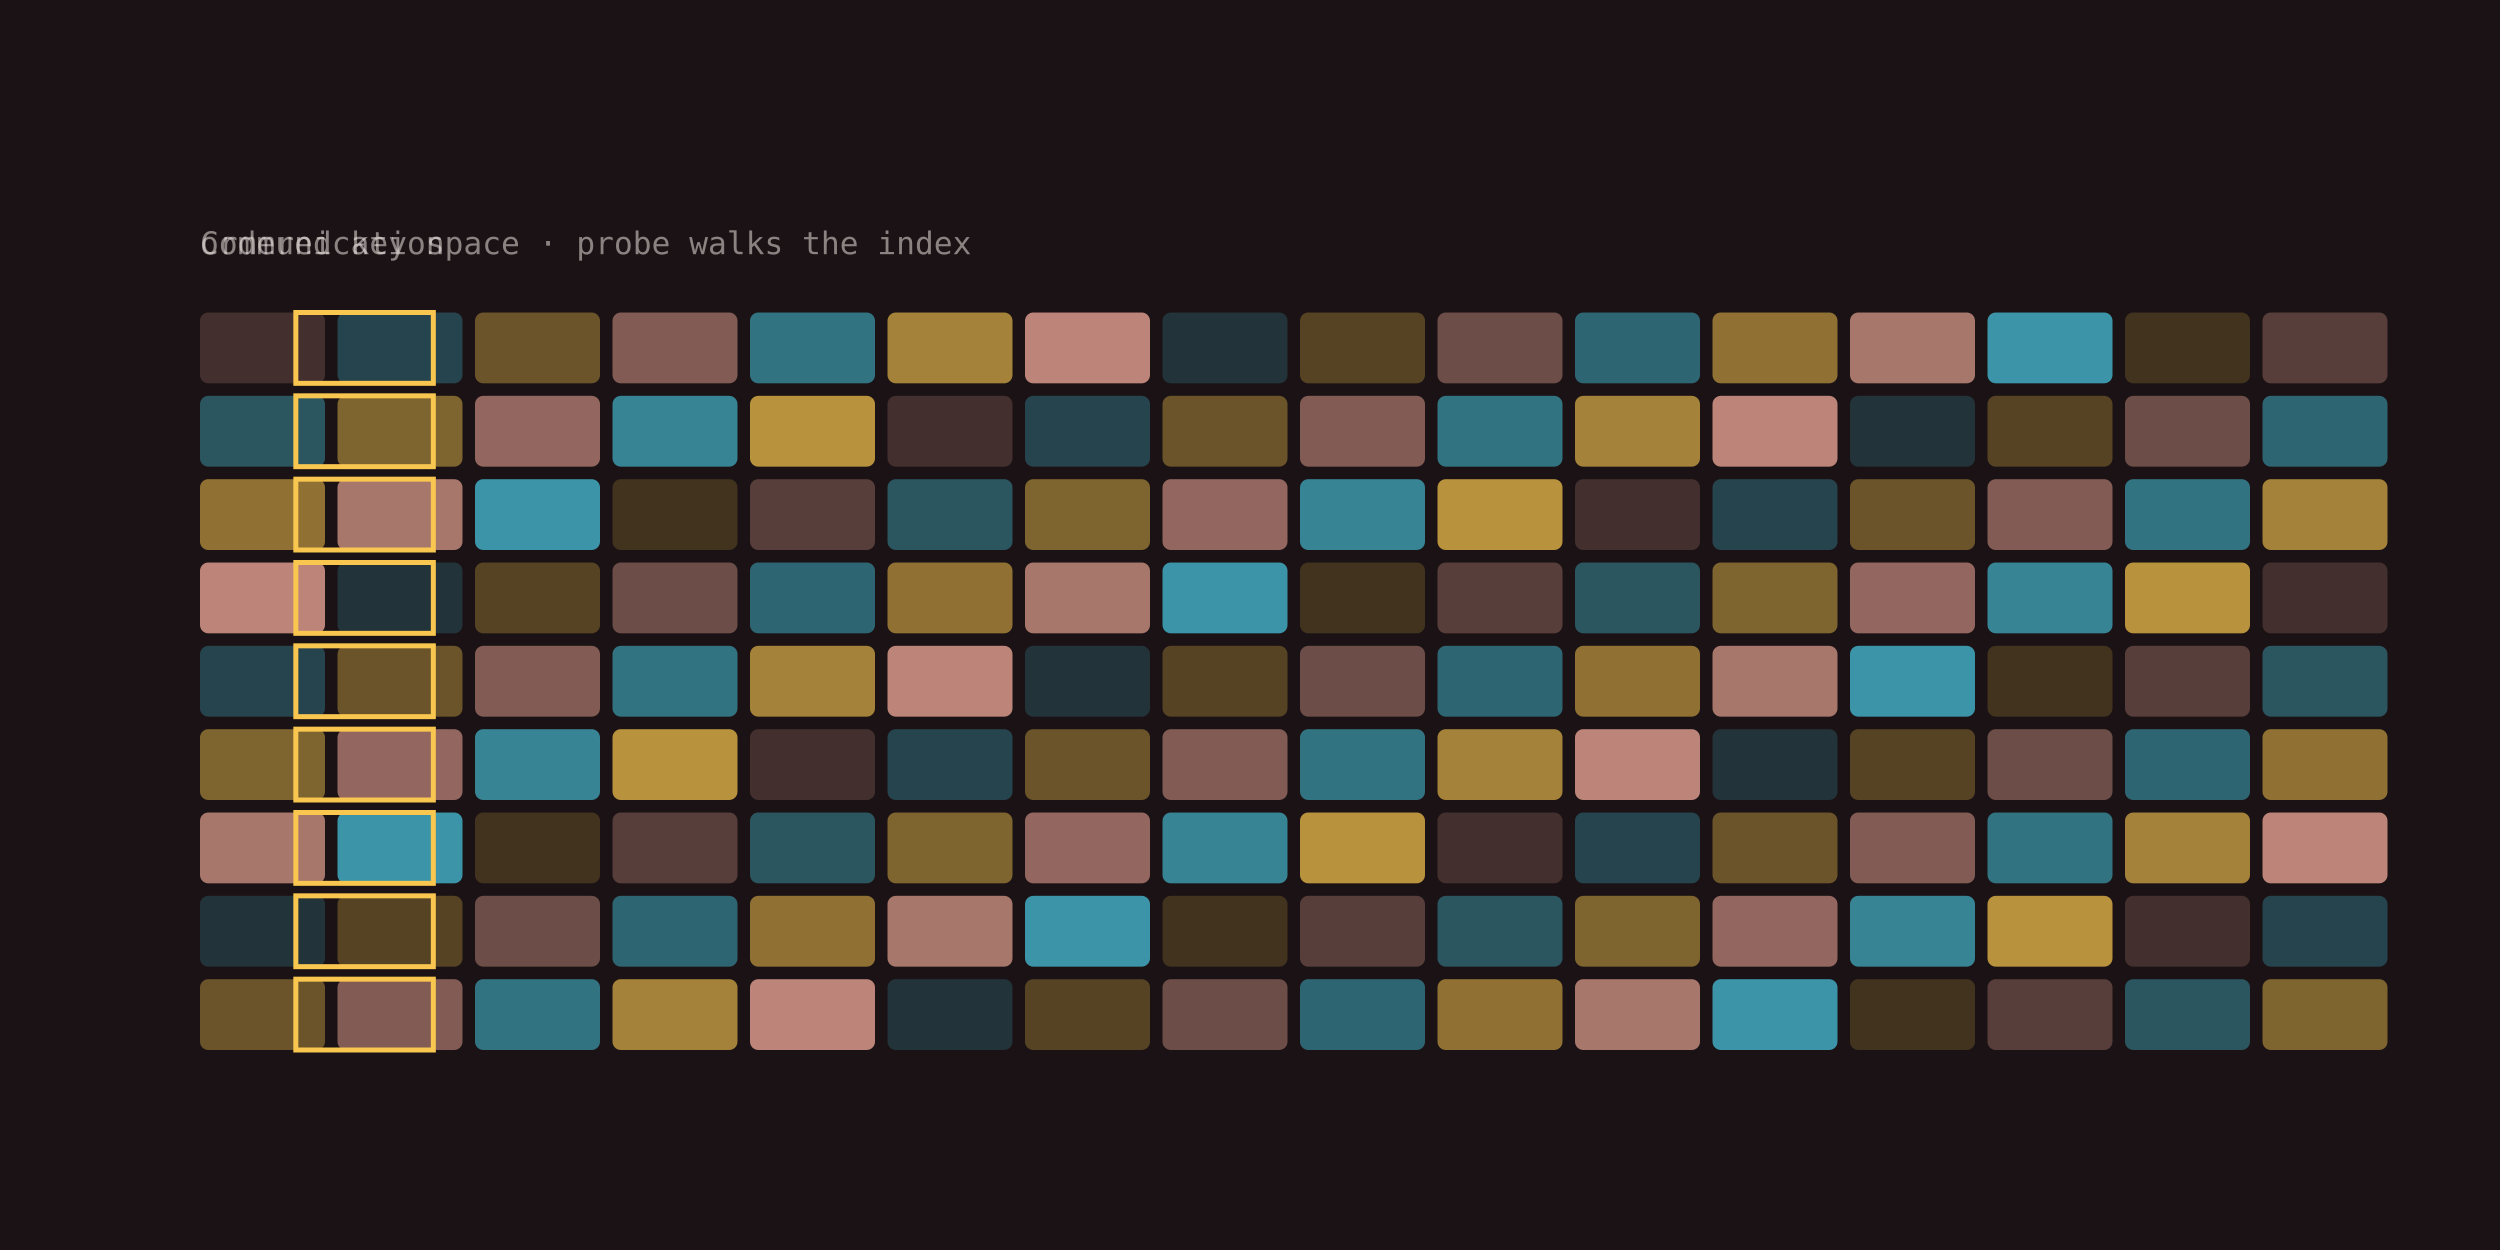
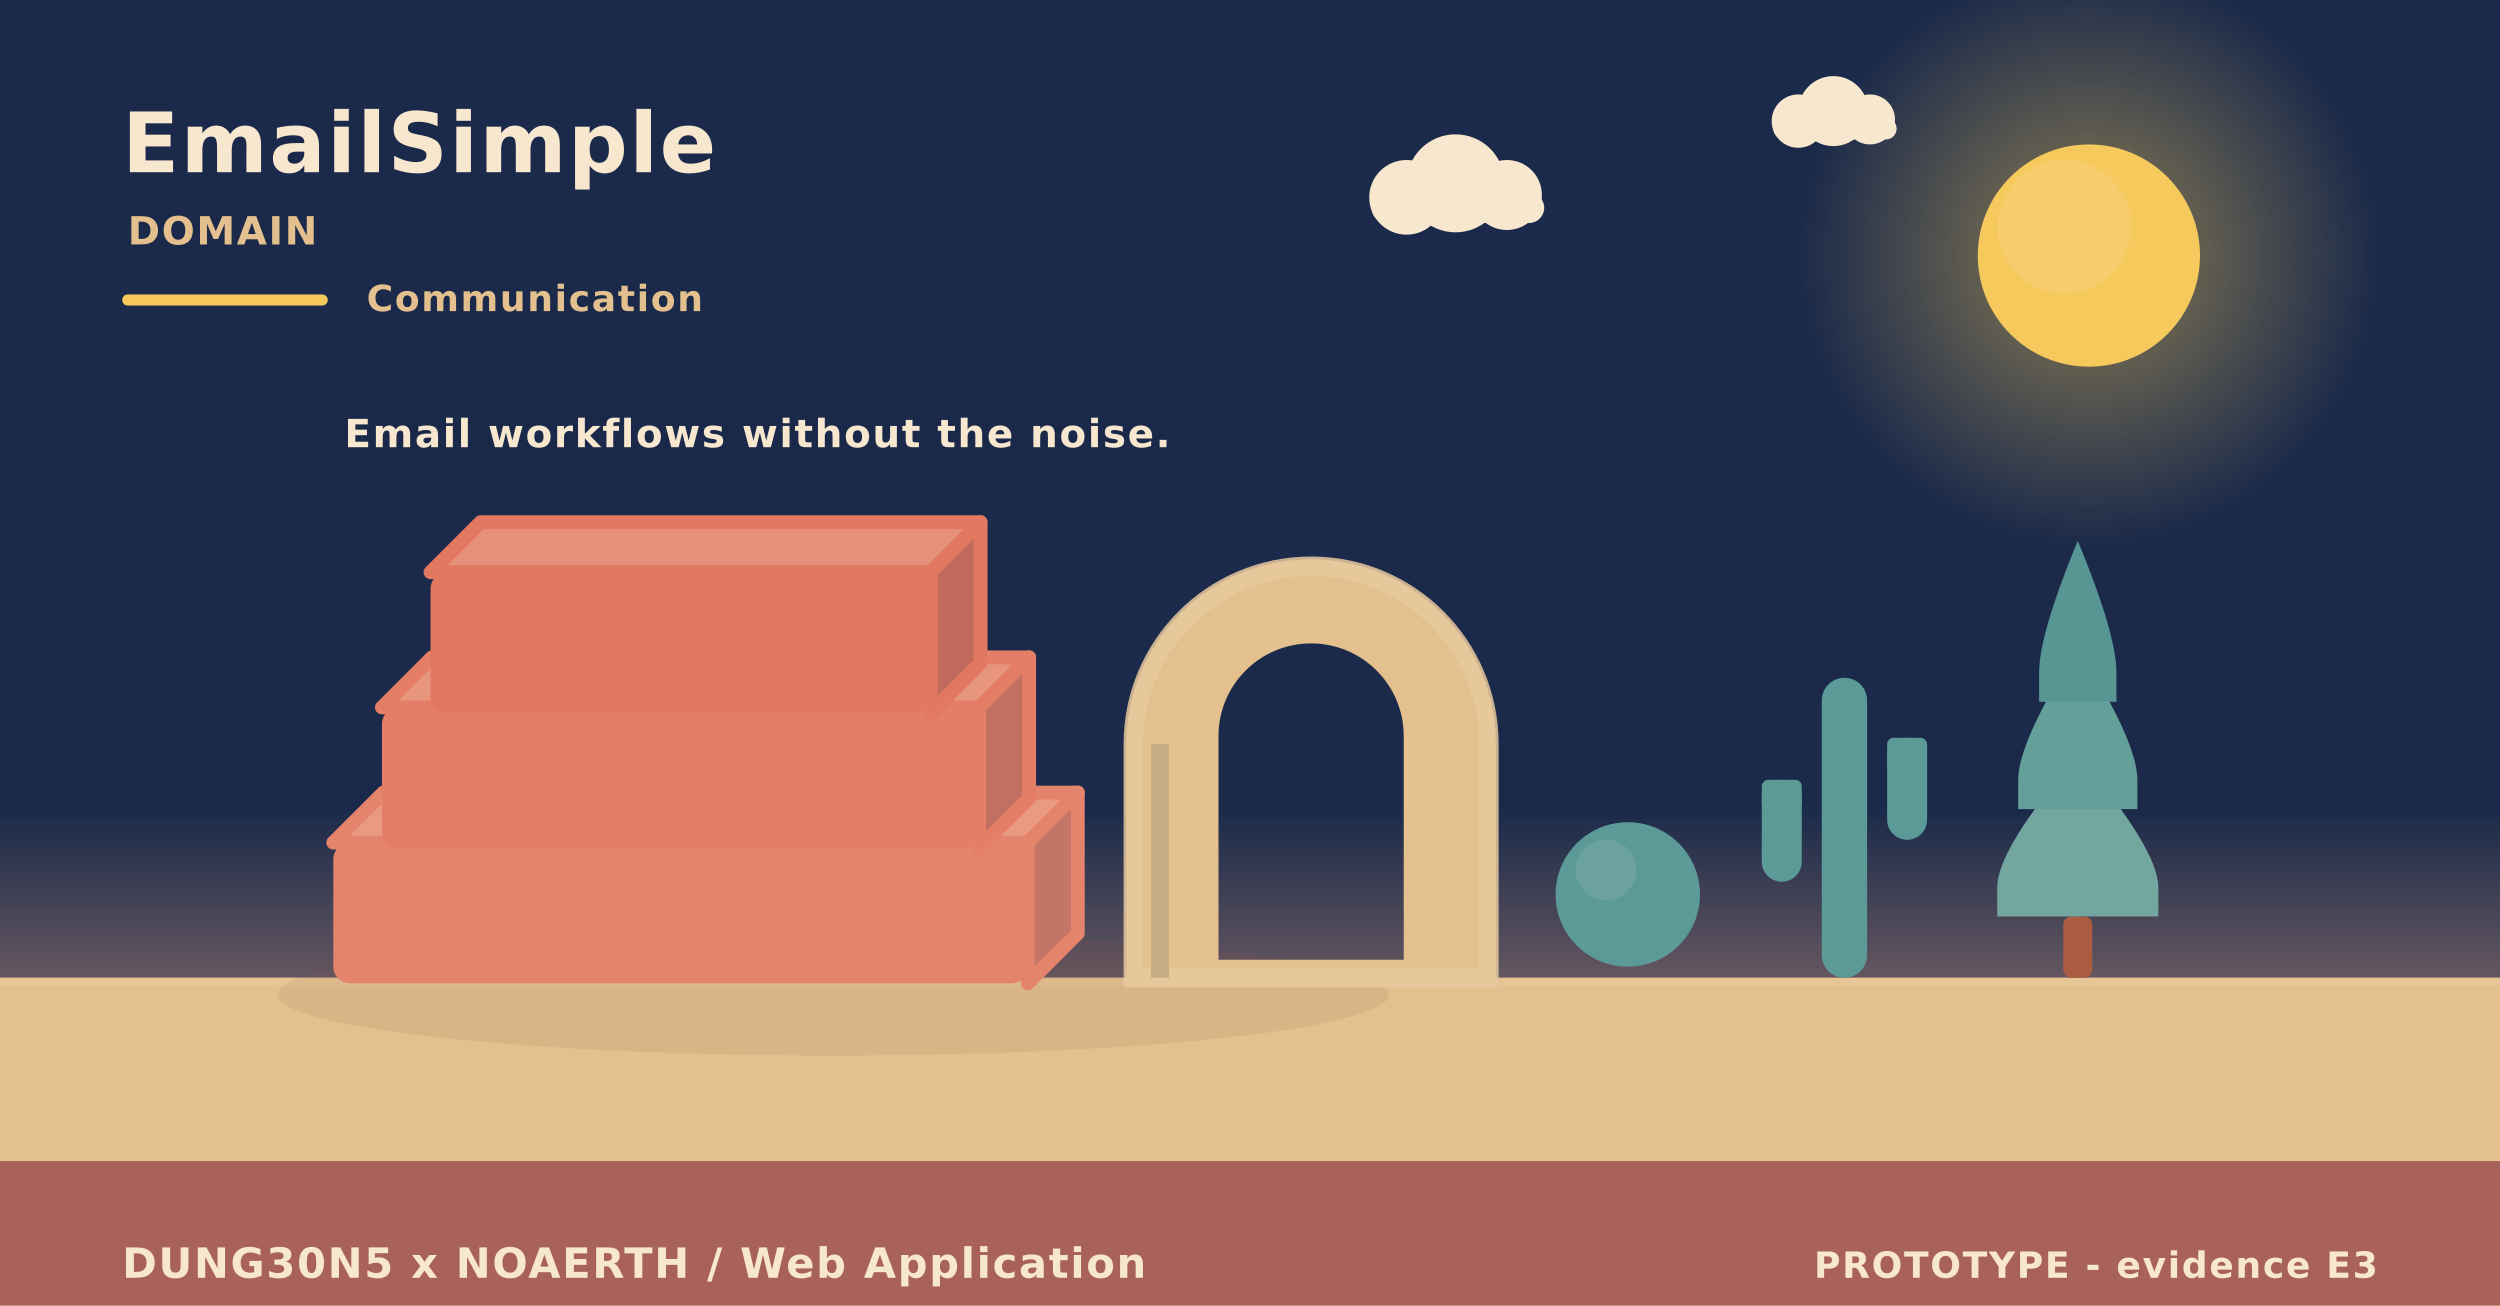
- <svg xmlns="http://www.w3.org/2000/svg" viewBox="0 0 1200 600" width="1200" height="600" role="img" aria-label="EmailSimple domain model">
-   <rect width="1200" height="600" fill="#1a1214" />
-   <defs>
-     <linearGradient id="gd" x1="0" y1="0" x2="1" y2="1">
-       <stop offset="0%" stop-color="#ffb4a2" />
-       <stop offset="100%" stop-color="#48cae4" />
-     </linearGradient>
-   </defs>
-   <rect x="96.00" y="150.00" width="60.00" height="34.00" rx="4.00" fill="#ffb4a2" opacity="0.18" />
-   <rect x="162.00" y="150.00" width="60.00" height="34.00" rx="4.00" fill="#48cae4" opacity="0.27" />
-   <rect x="228.00" y="150.00" width="60.00" height="34.00" rx="4.00" fill="#f9c74f" opacity="0.36" />
-   <rect x="294.00" y="150.00" width="60.00" height="34.00" rx="4.00" fill="#ffb4a2" opacity="0.45" />
-   <rect x="360.00" y="150.00" width="60.00" height="34.00" rx="4.00" fill="#48cae4" opacity="0.53" />
-   <rect x="426.00" y="150.00" width="60.00" height="34.00" rx="4.00" fill="#f9c74f" opacity="0.62" />
-   <rect x="492.00" y="150.00" width="60.00" height="34.00" rx="4.00" fill="#ffb4a2" opacity="0.71" />
-   <rect x="558.00" y="150.00" width="60.00" height="34.00" rx="4.00" fill="#48cae4" opacity="0.18" />
-   <rect x="624.00" y="150.00" width="60.00" height="34.00" rx="4.00" fill="#f9c74f" opacity="0.27" />
-   <rect x="690.00" y="150.00" width="60.00" height="34.00" rx="4.00" fill="#ffb4a2" opacity="0.36" />
-   <rect x="756.00" y="150.00" width="60.00" height="34.00" rx="4.00" fill="#48cae4" opacity="0.45" />
-   <rect x="822.00" y="150.00" width="60.00" height="34.00" rx="4.00" fill="#f9c74f" opacity="0.53" />
-   <rect x="888.00" y="150.00" width="60.00" height="34.00" rx="4.00" fill="#ffb4a2" opacity="0.62" />
-   <rect x="954.00" y="150.00" width="60.00" height="34.00" rx="4.00" fill="#48cae4" opacity="0.71" />
-   <rect x="1020.00" y="150.00" width="60.00" height="34.00" rx="4.00" fill="#f9c74f" opacity="0.18" />
-   <rect x="1086.00" y="150.00" width="60.00" height="34.00" rx="4.00" fill="#ffb4a2" opacity="0.27" />
-   <rect x="96.00" y="190.00" width="60.00" height="34.00" rx="4.00" fill="#48cae4" opacity="0.36" />
-   <rect x="162.00" y="190.00" width="60.00" height="34.00" rx="4.00" fill="#f9c74f" opacity="0.45" />
-   <rect x="228.00" y="190.00" width="60.00" height="34.00" rx="4.00" fill="#ffb4a2" opacity="0.53" />
-   <rect x="294.00" y="190.00" width="60.00" height="34.00" rx="4.00" fill="#48cae4" opacity="0.62" />
-   <rect x="360.00" y="190.00" width="60.00" height="34.00" rx="4.00" fill="#f9c74f" opacity="0.71" />
-   <rect x="426.00" y="190.00" width="60.00" height="34.00" rx="4.00" fill="#ffb4a2" opacity="0.18" />
-   <rect x="492.00" y="190.00" width="60.00" height="34.00" rx="4.00" fill="#48cae4" opacity="0.27" />
-   <rect x="558.00" y="190.00" width="60.00" height="34.00" rx="4.00" fill="#f9c74f" opacity="0.36" />
-   <rect x="624.00" y="190.00" width="60.00" height="34.00" rx="4.00" fill="#ffb4a2" opacity="0.45" />
-   <rect x="690.00" y="190.00" width="60.00" height="34.00" rx="4.00" fill="#48cae4" opacity="0.53" />
-   <rect x="756.00" y="190.00" width="60.00" height="34.00" rx="4.00" fill="#f9c74f" opacity="0.62" />
-   <rect x="822.00" y="190.00" width="60.00" height="34.00" rx="4.00" fill="#ffb4a2" opacity="0.71" />
-   <rect x="888.00" y="190.00" width="60.00" height="34.00" rx="4.00" fill="#48cae4" opacity="0.18" />
-   <rect x="954.00" y="190.00" width="60.00" height="34.00" rx="4.00" fill="#f9c74f" opacity="0.27" />
-   <rect x="1020.00" y="190.00" width="60.00" height="34.00" rx="4.00" fill="#ffb4a2" opacity="0.36" />
-   <rect x="1086.00" y="190.00" width="60.00" height="34.00" rx="4.00" fill="#48cae4" opacity="0.45" />
-   <rect x="96.00" y="230.00" width="60.00" height="34.00" rx="4.00" fill="#f9c74f" opacity="0.53" />
-   <rect x="162.00" y="230.00" width="60.00" height="34.00" rx="4.00" fill="#ffb4a2" opacity="0.62" />
-   <rect x="228.00" y="230.00" width="60.00" height="34.00" rx="4.00" fill="#48cae4" opacity="0.71" />
-   <rect x="294.00" y="230.00" width="60.00" height="34.00" rx="4.00" fill="#f9c74f" opacity="0.18" />
-   <rect x="360.00" y="230.00" width="60.00" height="34.00" rx="4.00" fill="#ffb4a2" opacity="0.27" />
-   <rect x="426.00" y="230.00" width="60.00" height="34.00" rx="4.00" fill="#48cae4" opacity="0.36" />
-   <rect x="492.00" y="230.00" width="60.00" height="34.00" rx="4.00" fill="#f9c74f" opacity="0.45" />
-   <rect x="558.00" y="230.00" width="60.00" height="34.00" rx="4.00" fill="#ffb4a2" opacity="0.53" />
-   <rect x="624.00" y="230.00" width="60.00" height="34.00" rx="4.00" fill="#48cae4" opacity="0.62" />
-   <rect x="690.00" y="230.00" width="60.00" height="34.00" rx="4.00" fill="#f9c74f" opacity="0.71" />
-   <rect x="756.00" y="230.00" width="60.00" height="34.00" rx="4.00" fill="#ffb4a2" opacity="0.18" />
-   <rect x="822.00" y="230.00" width="60.00" height="34.00" rx="4.00" fill="#48cae4" opacity="0.27" />
-   <rect x="888.00" y="230.00" width="60.00" height="34.00" rx="4.00" fill="#f9c74f" opacity="0.36" />
-   <rect x="954.00" y="230.00" width="60.00" height="34.00" rx="4.00" fill="#ffb4a2" opacity="0.45" />
-   <rect x="1020.00" y="230.00" width="60.00" height="34.00" rx="4.00" fill="#48cae4" opacity="0.53" />
-   <rect x="1086.00" y="230.00" width="60.00" height="34.00" rx="4.00" fill="#f9c74f" opacity="0.62" />
-   <rect x="96.00" y="270.00" width="60.00" height="34.00" rx="4.00" fill="#ffb4a2" opacity="0.71" />
-   <rect x="162.00" y="270.00" width="60.00" height="34.00" rx="4.00" fill="#48cae4" opacity="0.18" />
-   <rect x="228.00" y="270.00" width="60.00" height="34.00" rx="4.00" fill="#f9c74f" opacity="0.27" />
-   <rect x="294.00" y="270.00" width="60.00" height="34.00" rx="4.00" fill="#ffb4a2" opacity="0.36" />
-   <rect x="360.00" y="270.00" width="60.00" height="34.00" rx="4.00" fill="#48cae4" opacity="0.45" />
-   <rect x="426.00" y="270.00" width="60.00" height="34.00" rx="4.00" fill="#f9c74f" opacity="0.53" />
-   <rect x="492.00" y="270.00" width="60.00" height="34.00" rx="4.00" fill="#ffb4a2" opacity="0.62" />
-   <rect x="558.00" y="270.00" width="60.00" height="34.00" rx="4.00" fill="#48cae4" opacity="0.71" />
-   <rect x="624.00" y="270.00" width="60.00" height="34.00" rx="4.00" fill="#f9c74f" opacity="0.18" />
-   <rect x="690.00" y="270.00" width="60.00" height="34.00" rx="4.00" fill="#ffb4a2" opacity="0.27" />
-   <rect x="756.00" y="270.00" width="60.00" height="34.00" rx="4.00" fill="#48cae4" opacity="0.36" />
-   <rect x="822.00" y="270.00" width="60.00" height="34.00" rx="4.00" fill="#f9c74f" opacity="0.45" />
-   <rect x="888.00" y="270.00" width="60.00" height="34.00" rx="4.00" fill="#ffb4a2" opacity="0.53" />
-   <rect x="954.00" y="270.00" width="60.00" height="34.00" rx="4.00" fill="#48cae4" opacity="0.62" />
-   <rect x="1020.00" y="270.00" width="60.00" height="34.00" rx="4.00" fill="#f9c74f" opacity="0.71" />
-   <rect x="1086.00" y="270.00" width="60.00" height="34.00" rx="4.00" fill="#ffb4a2" opacity="0.18" />
-   <rect x="96.00" y="310.00" width="60.00" height="34.00" rx="4.00" fill="#48cae4" opacity="0.27" />
-   <rect x="162.00" y="310.00" width="60.00" height="34.00" rx="4.00" fill="#f9c74f" opacity="0.36" />
-   <rect x="228.00" y="310.00" width="60.00" height="34.00" rx="4.00" fill="#ffb4a2" opacity="0.45" />
-   <rect x="294.00" y="310.00" width="60.00" height="34.00" rx="4.00" fill="#48cae4" opacity="0.53" />
-   <rect x="360.00" y="310.00" width="60.00" height="34.00" rx="4.00" fill="#f9c74f" opacity="0.62" />
-   <rect x="426.00" y="310.00" width="60.00" height="34.00" rx="4.00" fill="#ffb4a2" opacity="0.71" />
-   <rect x="492.00" y="310.00" width="60.00" height="34.00" rx="4.00" fill="#48cae4" opacity="0.18" />
-   <rect x="558.00" y="310.00" width="60.00" height="34.00" rx="4.00" fill="#f9c74f" opacity="0.27" />
-   <rect x="624.00" y="310.00" width="60.00" height="34.00" rx="4.00" fill="#ffb4a2" opacity="0.36" />
-   <rect x="690.00" y="310.00" width="60.00" height="34.00" rx="4.00" fill="#48cae4" opacity="0.45" />
-   <rect x="756.00" y="310.00" width="60.00" height="34.00" rx="4.00" fill="#f9c74f" opacity="0.53" />
-   <rect x="822.00" y="310.00" width="60.00" height="34.00" rx="4.00" fill="#ffb4a2" opacity="0.62" />
-   <rect x="888.00" y="310.00" width="60.00" height="34.00" rx="4.00" fill="#48cae4" opacity="0.71" />
-   <rect x="954.00" y="310.00" width="60.00" height="34.00" rx="4.00" fill="#f9c74f" opacity="0.18" />
-   <rect x="1020.00" y="310.00" width="60.00" height="34.00" rx="4.00" fill="#ffb4a2" opacity="0.27" />
-   <rect x="1086.00" y="310.00" width="60.00" height="34.00" rx="4.00" fill="#48cae4" opacity="0.36" />
-   <rect x="96.00" y="350.00" width="60.00" height="34.00" rx="4.00" fill="#f9c74f" opacity="0.45" />
-   <rect x="162.00" y="350.00" width="60.00" height="34.00" rx="4.00" fill="#ffb4a2" opacity="0.53" />
-   <rect x="228.00" y="350.00" width="60.00" height="34.00" rx="4.00" fill="#48cae4" opacity="0.62" />
-   <rect x="294.00" y="350.00" width="60.00" height="34.00" rx="4.00" fill="#f9c74f" opacity="0.71" />
-   <rect x="360.00" y="350.00" width="60.00" height="34.00" rx="4.00" fill="#ffb4a2" opacity="0.18" />
-   <rect x="426.00" y="350.00" width="60.00" height="34.00" rx="4.00" fill="#48cae4" opacity="0.27" />
-   <rect x="492.00" y="350.00" width="60.00" height="34.00" rx="4.00" fill="#f9c74f" opacity="0.36" />
-   <rect x="558.00" y="350.00" width="60.00" height="34.00" rx="4.00" fill="#ffb4a2" opacity="0.45" />
-   <rect x="624.00" y="350.00" width="60.00" height="34.00" rx="4.00" fill="#48cae4" opacity="0.53" />
-   <rect x="690.00" y="350.00" width="60.00" height="34.00" rx="4.00" fill="#f9c74f" opacity="0.62" />
-   <rect x="756.00" y="350.00" width="60.00" height="34.00" rx="4.00" fill="#ffb4a2" opacity="0.71" />
-   <rect x="822.00" y="350.00" width="60.00" height="34.00" rx="4.00" fill="#48cae4" opacity="0.18" />
-   <rect x="888.00" y="350.00" width="60.00" height="34.00" rx="4.00" fill="#f9c74f" opacity="0.27" />
-   <rect x="954.00" y="350.00" width="60.00" height="34.00" rx="4.00" fill="#ffb4a2" opacity="0.36" />
-   <rect x="1020.00" y="350.00" width="60.00" height="34.00" rx="4.00" fill="#48cae4" opacity="0.45" />
-   <rect x="1086.00" y="350.00" width="60.00" height="34.00" rx="4.00" fill="#f9c74f" opacity="0.53" />
-   <rect x="96.00" y="390.00" width="60.00" height="34.00" rx="4.00" fill="#ffb4a2" opacity="0.62" />
-   <rect x="162.00" y="390.00" width="60.00" height="34.00" rx="4.00" fill="#48cae4" opacity="0.71" />
-   <rect x="228.00" y="390.00" width="60.00" height="34.00" rx="4.00" fill="#f9c74f" opacity="0.18" />
-   <rect x="294.00" y="390.00" width="60.00" height="34.00" rx="4.00" fill="#ffb4a2" opacity="0.27" />
-   <rect x="360.00" y="390.00" width="60.00" height="34.00" rx="4.00" fill="#48cae4" opacity="0.36" />
-   <rect x="426.00" y="390.00" width="60.00" height="34.00" rx="4.00" fill="#f9c74f" opacity="0.45" />
-   <rect x="492.00" y="390.00" width="60.00" height="34.00" rx="4.00" fill="#ffb4a2" opacity="0.53" />
-   <rect x="558.00" y="390.00" width="60.00" height="34.00" rx="4.00" fill="#48cae4" opacity="0.62" />
-   <rect x="624.00" y="390.00" width="60.00" height="34.00" rx="4.00" fill="#f9c74f" opacity="0.71" />
-   <rect x="690.00" y="390.00" width="60.00" height="34.00" rx="4.00" fill="#ffb4a2" opacity="0.18" />
-   <rect x="756.00" y="390.00" width="60.00" height="34.00" rx="4.00" fill="#48cae4" opacity="0.27" />
-   <rect x="822.00" y="390.00" width="60.00" height="34.00" rx="4.00" fill="#f9c74f" opacity="0.36" />
-   <rect x="888.00" y="390.00" width="60.00" height="34.00" rx="4.00" fill="#ffb4a2" opacity="0.45" />
-   <rect x="954.00" y="390.00" width="60.00" height="34.00" rx="4.00" fill="#48cae4" opacity="0.53" />
-   <rect x="1020.00" y="390.00" width="60.00" height="34.00" rx="4.00" fill="#f9c74f" opacity="0.62" />
-   <rect x="1086.00" y="390.00" width="60.00" height="34.00" rx="4.00" fill="#ffb4a2" opacity="0.71" />
-   <rect x="96.00" y="430.00" width="60.00" height="34.00" rx="4.00" fill="#48cae4" opacity="0.18" />
-   <rect x="162.00" y="430.00" width="60.00" height="34.00" rx="4.00" fill="#f9c74f" opacity="0.27" />
-   <rect x="228.00" y="430.00" width="60.00" height="34.00" rx="4.00" fill="#ffb4a2" opacity="0.36" />
-   <rect x="294.00" y="430.00" width="60.00" height="34.00" rx="4.00" fill="#48cae4" opacity="0.45" />
-   <rect x="360.00" y="430.00" width="60.00" height="34.00" rx="4.00" fill="#f9c74f" opacity="0.53" />
-   <rect x="426.00" y="430.00" width="60.00" height="34.00" rx="4.00" fill="#ffb4a2" opacity="0.62" />
-   <rect x="492.00" y="430.00" width="60.00" height="34.00" rx="4.00" fill="#48cae4" opacity="0.71" />
-   <rect x="558.00" y="430.00" width="60.00" height="34.00" rx="4.00" fill="#f9c74f" opacity="0.18" />
-   <rect x="624.00" y="430.00" width="60.00" height="34.00" rx="4.00" fill="#ffb4a2" opacity="0.27" />
-   <rect x="690.00" y="430.00" width="60.00" height="34.00" rx="4.00" fill="#48cae4" opacity="0.36" />
-   <rect x="756.00" y="430.00" width="60.00" height="34.00" rx="4.00" fill="#f9c74f" opacity="0.45" />
-   <rect x="822.00" y="430.00" width="60.00" height="34.00" rx="4.00" fill="#ffb4a2" opacity="0.53" />
-   <rect x="888.00" y="430.00" width="60.00" height="34.00" rx="4.00" fill="#48cae4" opacity="0.62" />
-   <rect x="954.00" y="430.00" width="60.00" height="34.00" rx="4.00" fill="#f9c74f" opacity="0.71" />
-   <rect x="1020.00" y="430.00" width="60.00" height="34.00" rx="4.00" fill="#ffb4a2" opacity="0.18" />
-   <rect x="1086.00" y="430.00" width="60.00" height="34.00" rx="4.00" fill="#48cae4" opacity="0.27" />
-   <rect x="96.00" y="470.00" width="60.00" height="34.00" rx="4.00" fill="#f9c74f" opacity="0.36" />
-   <rect x="162.00" y="470.00" width="60.00" height="34.00" rx="4.00" fill="#ffb4a2" opacity="0.45" />
-   <rect x="228.00" y="470.00" width="60.00" height="34.00" rx="4.00" fill="#48cae4" opacity="0.53" />
-   <rect x="294.00" y="470.00" width="60.00" height="34.00" rx="4.00" fill="#f9c74f" opacity="0.62" />
-   <rect x="360.00" y="470.00" width="60.00" height="34.00" rx="4.00" fill="#ffb4a2" opacity="0.71" />
-   <rect x="426.00" y="470.00" width="60.00" height="34.00" rx="4.00" fill="#48cae4" opacity="0.18" />
-   <rect x="492.00" y="470.00" width="60.00" height="34.00" rx="4.00" fill="#f9c74f" opacity="0.27" />
-   <rect x="558.00" y="470.00" width="60.00" height="34.00" rx="4.00" fill="#ffb4a2" opacity="0.36" />
-   <rect x="624.00" y="470.00" width="60.00" height="34.00" rx="4.00" fill="#48cae4" opacity="0.45" />
-   <rect x="690.00" y="470.00" width="60.00" height="34.00" rx="4.00" fill="#f9c74f" opacity="0.53" />
-   <rect x="756.00" y="470.00" width="60.00" height="34.00" rx="4.00" fill="#ffb4a2" opacity="0.62" />
-   <rect x="822.00" y="470.00" width="60.00" height="34.00" rx="4.00" fill="#48cae4" opacity="0.71" />
-   <rect x="888.00" y="470.00" width="60.00" height="34.00" rx="4.00" fill="#f9c74f" opacity="0.18" />
-   <rect x="954.00" y="470.00" width="60.00" height="34.00" rx="4.00" fill="#ffb4a2" opacity="0.27" />
-   <rect x="1020.00" y="470.00" width="60.00" height="34.00" rx="4.00" fill="#48cae4" opacity="0.36" />
-   <rect x="1086.00" y="470.00" width="60.00" height="34.00" rx="4.00" fill="#f9c74f" opacity="0.45" />
+ <svg xmlns="http://www.w3.org/2000/svg" width="900" height="470" viewBox="0 0 900 470" role="img" aria-label="EmailSimple - the problem it addresses">
+   <linearGradient id="skym" x1="0" y1="0" x2="0" y2="1">
+     <stop offset="0" stop-color="#1b2a4a" />
+     <stop offset="0.62" stop-color="#1b2a4a" />
+     <stop offset="1" stop-color="#f3ad8a" />
+   </linearGradient>
+   <rect width="900" height="470" fill="url(#skym)" />
+   <radialGradient id="sunm">
+     <stop offset="0.35" stop-color="#f5c95c" stop-opacity="0.34" />
+     <stop offset="1" stop-color="#f5c95c" stop-opacity="0" />
+   </radialGradient>
+   <circle cx="752" cy="92" r="104" fill="url(#sunm)" />
+   <circle cx="752" cy="92" r="40" fill="#f5c95c" />
+   <circle cx="743.2" cy="81.6" r="24" fill="#f5d27e" opacity="0.5" />
  <g>
-     <rect x="142" y="150" width="66" height="34" fill="none" stroke="#f9c74f" stroke-width="2.4">
-       <animate attributeName="opacity" values="0;1;0" dur="8.1s" begin="0.0s" repeatCount="indefinite" />
-     </rect>
+     <circle cx="524" cy="66" r="17.64" fill="#f6e7ce" />
+     <circle cx="506.36" cy="71.04" r="13.44" fill="#f6e7ce" />
+     <circle cx="542.48" cy="70.2" r="12.6" fill="#f6e7ce" />
+     <rect x="493.76" y="69.36" width="62.16" height="10.92" rx="5.46" fill="#f6e7ce" />
+     <animateTransform attributeName="transform" type="translate" values="0 0;24 0;0 0" dur="36s" begin="0s" repeatCount="indefinite" />
  </g>
  <g>
-     <rect x="142" y="190" width="66" height="34" fill="none" stroke="#f9c74f" stroke-width="2.4">
-       <animate attributeName="opacity" values="0;1;0" dur="8.1s" begin="0.42s" repeatCount="indefinite" />
-     </rect>
+     <circle cx="660" cy="40" r="12.6" fill="#f6e7ce" />
+     <circle cx="647.4" cy="43.6" r="9.6" fill="#f6e7ce" />
+     <circle cx="673.2" cy="43" r="9" fill="#f6e7ce" />
+     <rect x="638.4" y="42.4" width="44.4" height="7.8" rx="3.9" fill="#f6e7ce" />
+     <animateTransform attributeName="transform" type="translate" values="0 0;-18 0;0 0" dur="46s" begin="3s" repeatCount="indefinite" />
  </g>
-   <g>
-     <rect x="142" y="230" width="66" height="34" fill="none" stroke="#f9c74f" stroke-width="2.4">
-       <animate attributeName="opacity" values="0;1;0" dur="8.1s" begin="0.84s" repeatCount="indefinite" />
-     </rect>
-   </g>
-   <g>
-     <rect x="142" y="270" width="66" height="34" fill="none" stroke="#f9c74f" stroke-width="2.4">
-       <animate attributeName="opacity" values="0;1;0" dur="8.1s" begin="1.26s" repeatCount="indefinite" />
-     </rect>
-   </g>
-   <g>
-     <rect x="142" y="310" width="66" height="34" fill="none" stroke="#f9c74f" stroke-width="2.4">
-       <animate attributeName="opacity" values="0;1;0" dur="8.1s" begin="1.68s" repeatCount="indefinite" />
-     </rect>
-   </g>
-   <g>
-     <rect x="142" y="350" width="66" height="34" fill="none" stroke="#f9c74f" stroke-width="2.4">
-       <animate attributeName="opacity" values="0;1;0" dur="8.1s" begin="2.1s" repeatCount="indefinite" />
-     </rect>
-   </g>
-   <g>
-     <rect x="142" y="390" width="66" height="34" fill="none" stroke="#f9c74f" stroke-width="2.4">
-       <animate attributeName="opacity" values="0;1;0" dur="8.1s" begin="2.52s" repeatCount="indefinite" />
-     </rect>
-   </g>
-   <g>
-     <rect x="142" y="430" width="66" height="34" fill="none" stroke="#f9c74f" stroke-width="2.4">
-       <animate attributeName="opacity" values="0;1;0" dur="8.1s" begin="2.94s" repeatCount="indefinite" />
-     </rect>
-   </g>
-   <g>
-     <rect x="142" y="470" width="66" height="34" fill="none" stroke="#f9c74f" stroke-width="2.4">
-       <animate attributeName="opacity" values="0;1;0" dur="8.1s" begin="3.36s" repeatCount="indefinite" />
-     </rect>
-   </g>
-   <text x="96" y="122" font-family="ui-monospace,Menlo,monospace" font-size="15" fill="rgba(253,244,240,0.500)">ordered key space · probe walks the index</text>
-   <text x="96" y="122" font-family="ui-monospace,Menlo,monospace" font-size="15" fill="rgba(253,244,240,0.500)">Communication</text>
+   <rect x="0" y="352" width="900" height="118" fill="#e3c08d" />
+   <rect x="0" y="352" width="900" height="3" fill="#e6c596" />
+   <text x="44" y="62" font-family="Verdana,DejaVu Sans,sans-serif" font-size="30" font-weight="700" letter-spacing="0.6" fill="#f6e7ce" text-anchor="start">EmailSimple</text>
+   <text x="46" y="88" font-family="Verdana,DejaVu Sans,sans-serif" font-size="14" font-weight="700" letter-spacing="0.6" fill="#e3c08d" text-anchor="start">DOMAIN</text>
+   <rect x="44" y="106" width="74" height="4" rx="2" fill="#f5c95c" />
+   <text x="132" y="112" font-family="Verdana,DejaVu Sans,sans-serif" font-size="13" font-weight="700" letter-spacing="0.6" fill="#e3c08d" text-anchor="start">Communication</text>
+   <ellipse cx="300" cy="358" rx="200" ry="22" fill="rgba(138,90,68,0.11)" />
+   <path d="M120,303.33 L370,303.33 L388,285.33 L138,285.33 Z" fill="#e99a82" stroke="#e5846c" stroke-width="5" stroke-linejoin="round" />
+   <path d="M370,303.33 L388,285.33 L388,336 L370,354 Z" fill="#c37566" stroke="#e5846c" stroke-width="5" stroke-linejoin="round" />
+   <rect x="120" y="303.33" width="250" height="50.67" rx="6" fill="#e5846c" />
+   <path d="M137.5,254.67 L352.5,254.67 L370.5,236.67 L155.5,236.67 Z" fill="#e8957d" stroke="#e47e66" stroke-width="5" stroke-linejoin="round" />
+   <path d="M352.5,254.67 L370.5,236.67 L370.5,287.33 L352.5,305.33 Z" fill="#c27061" stroke="#e47e66" stroke-width="5" stroke-linejoin="round" />
+   <rect x="137.5" y="254.67" width="215" height="50.67" rx="6" fill="#e47e66" />
+   <path d="M155,206 L335,206 L353,188 L173,188 Z" fill="#e79079" stroke="#e37861" stroke-width="5" stroke-linejoin="round" />
+   <path d="M335,206 L353,188 L353,238.67 L335,256.67 Z" fill="#c16b5d" stroke="#e37861" stroke-width="5" stroke-linejoin="round" />
+   <rect x="155" y="206" width="180" height="50.67" rx="6" fill="#e37861" />
+   <path d="M408,352 L408,267.84 A64,64 0 0 1 536,267.84 L536,352 Z M436.16,348 L436.16,264.97 A35.84,35.84 0 0 1 507.84,264.97 L507.84,348 Z" fill="#e3c08d" fill-rule="evenodd" stroke="#e3c08d" stroke-width="5" stroke-linejoin="round" />
+   <path d="M408,352 L408,267.84 A64,64 0 0 1 536,267.84 L536,352 Z" fill="none" stroke="#e8c99d" stroke-width="7" stroke-linecap="round" opacity="0.85" />
+   <rect x="414.4" y="267.84" width="6.4" height="84.16" fill="#c7ab84" />
+   <circle cx="586" cy="322" r="26" fill="#5b9a97" />
+   <circle cx="578.2" cy="313.16" r="10.92" fill="#7aa9a2" opacity="0.55" />
+   <rect x="655.84" y="244" width="16.32" height="108" rx="8.16" fill="#5b9a97" />
+   <rect x="634.24" y="280.72" width="14.4" height="36.72" rx="7.2" fill="#5b9a97" />
+   <rect x="634.24" y="280.72" width="14.4" height="10.8" rx="2.4" fill="#5b9a97" />
+   <rect x="679.36" y="265.6" width="14.4" height="36.72" rx="7.2" fill="#5b9a97" />
+   <rect x="679.36" y="265.6" width="14.4" height="10.8" rx="2.4" fill="#5b9a97" />
+   <rect x="742.78" y="329.92" width="10.44" height="22.08" rx="2.9" fill="#ac5b43" />
+   <path d="M748,271.96 Q719,305.58 719,319.49 Q719,329.92 719,329.92 L777,329.92 Q777,329.92 777,319.49 Q777,305.58 748,271.96 Z" fill="#74a6a0" />
+   <path d="M748,233.32 Q726.54,266.94 726.54,280.85 Q726.54,291.28 726.54,291.28 L769.46,291.28 Q769.46,291.28 769.46,280.85 Q769.46,266.94 748,233.32 Z" fill="#649f9a" />
+   <path d="M748,194.68 Q734.08,228.3 734.08,242.21 Q734.08,252.64 734.08,252.64 L761.92,252.64 Q761.92,252.64 761.92,242.21 Q761.92,228.3 748,194.68 Z" fill="#589694" />
+   <rect x="108" y="132" width="520" height="46" rx="12" fill="rgba(27,42,74,0.42)" opacity="0.94" />
+   <text x="124" y="161" font-family="Verdana,DejaVu Sans,sans-serif" font-size="14" font-weight="700" letter-spacing="0.6" fill="#f6e7ce" text-anchor="start">Email workflows without the noise.</text>
+   <rect x="0" y="418" width="900" height="52" rx="0" fill="#a65c56" opacity="0.94" />
+   <text x="44" y="460" font-family="Verdana,DejaVu Sans,sans-serif" font-size="15" font-weight="700" letter-spacing="0.6" fill="#f6e7ce" text-anchor="start">DUNG30N5 x NOAERTH  /  Web Application</text>
+   <text x="856" y="460" font-family="Verdana,DejaVu Sans,sans-serif" font-size="13" font-weight="700" letter-spacing="0.6" fill="#f6e7ce" text-anchor="end">PROTOTYPE  -  evidence E3</text>
</svg>
